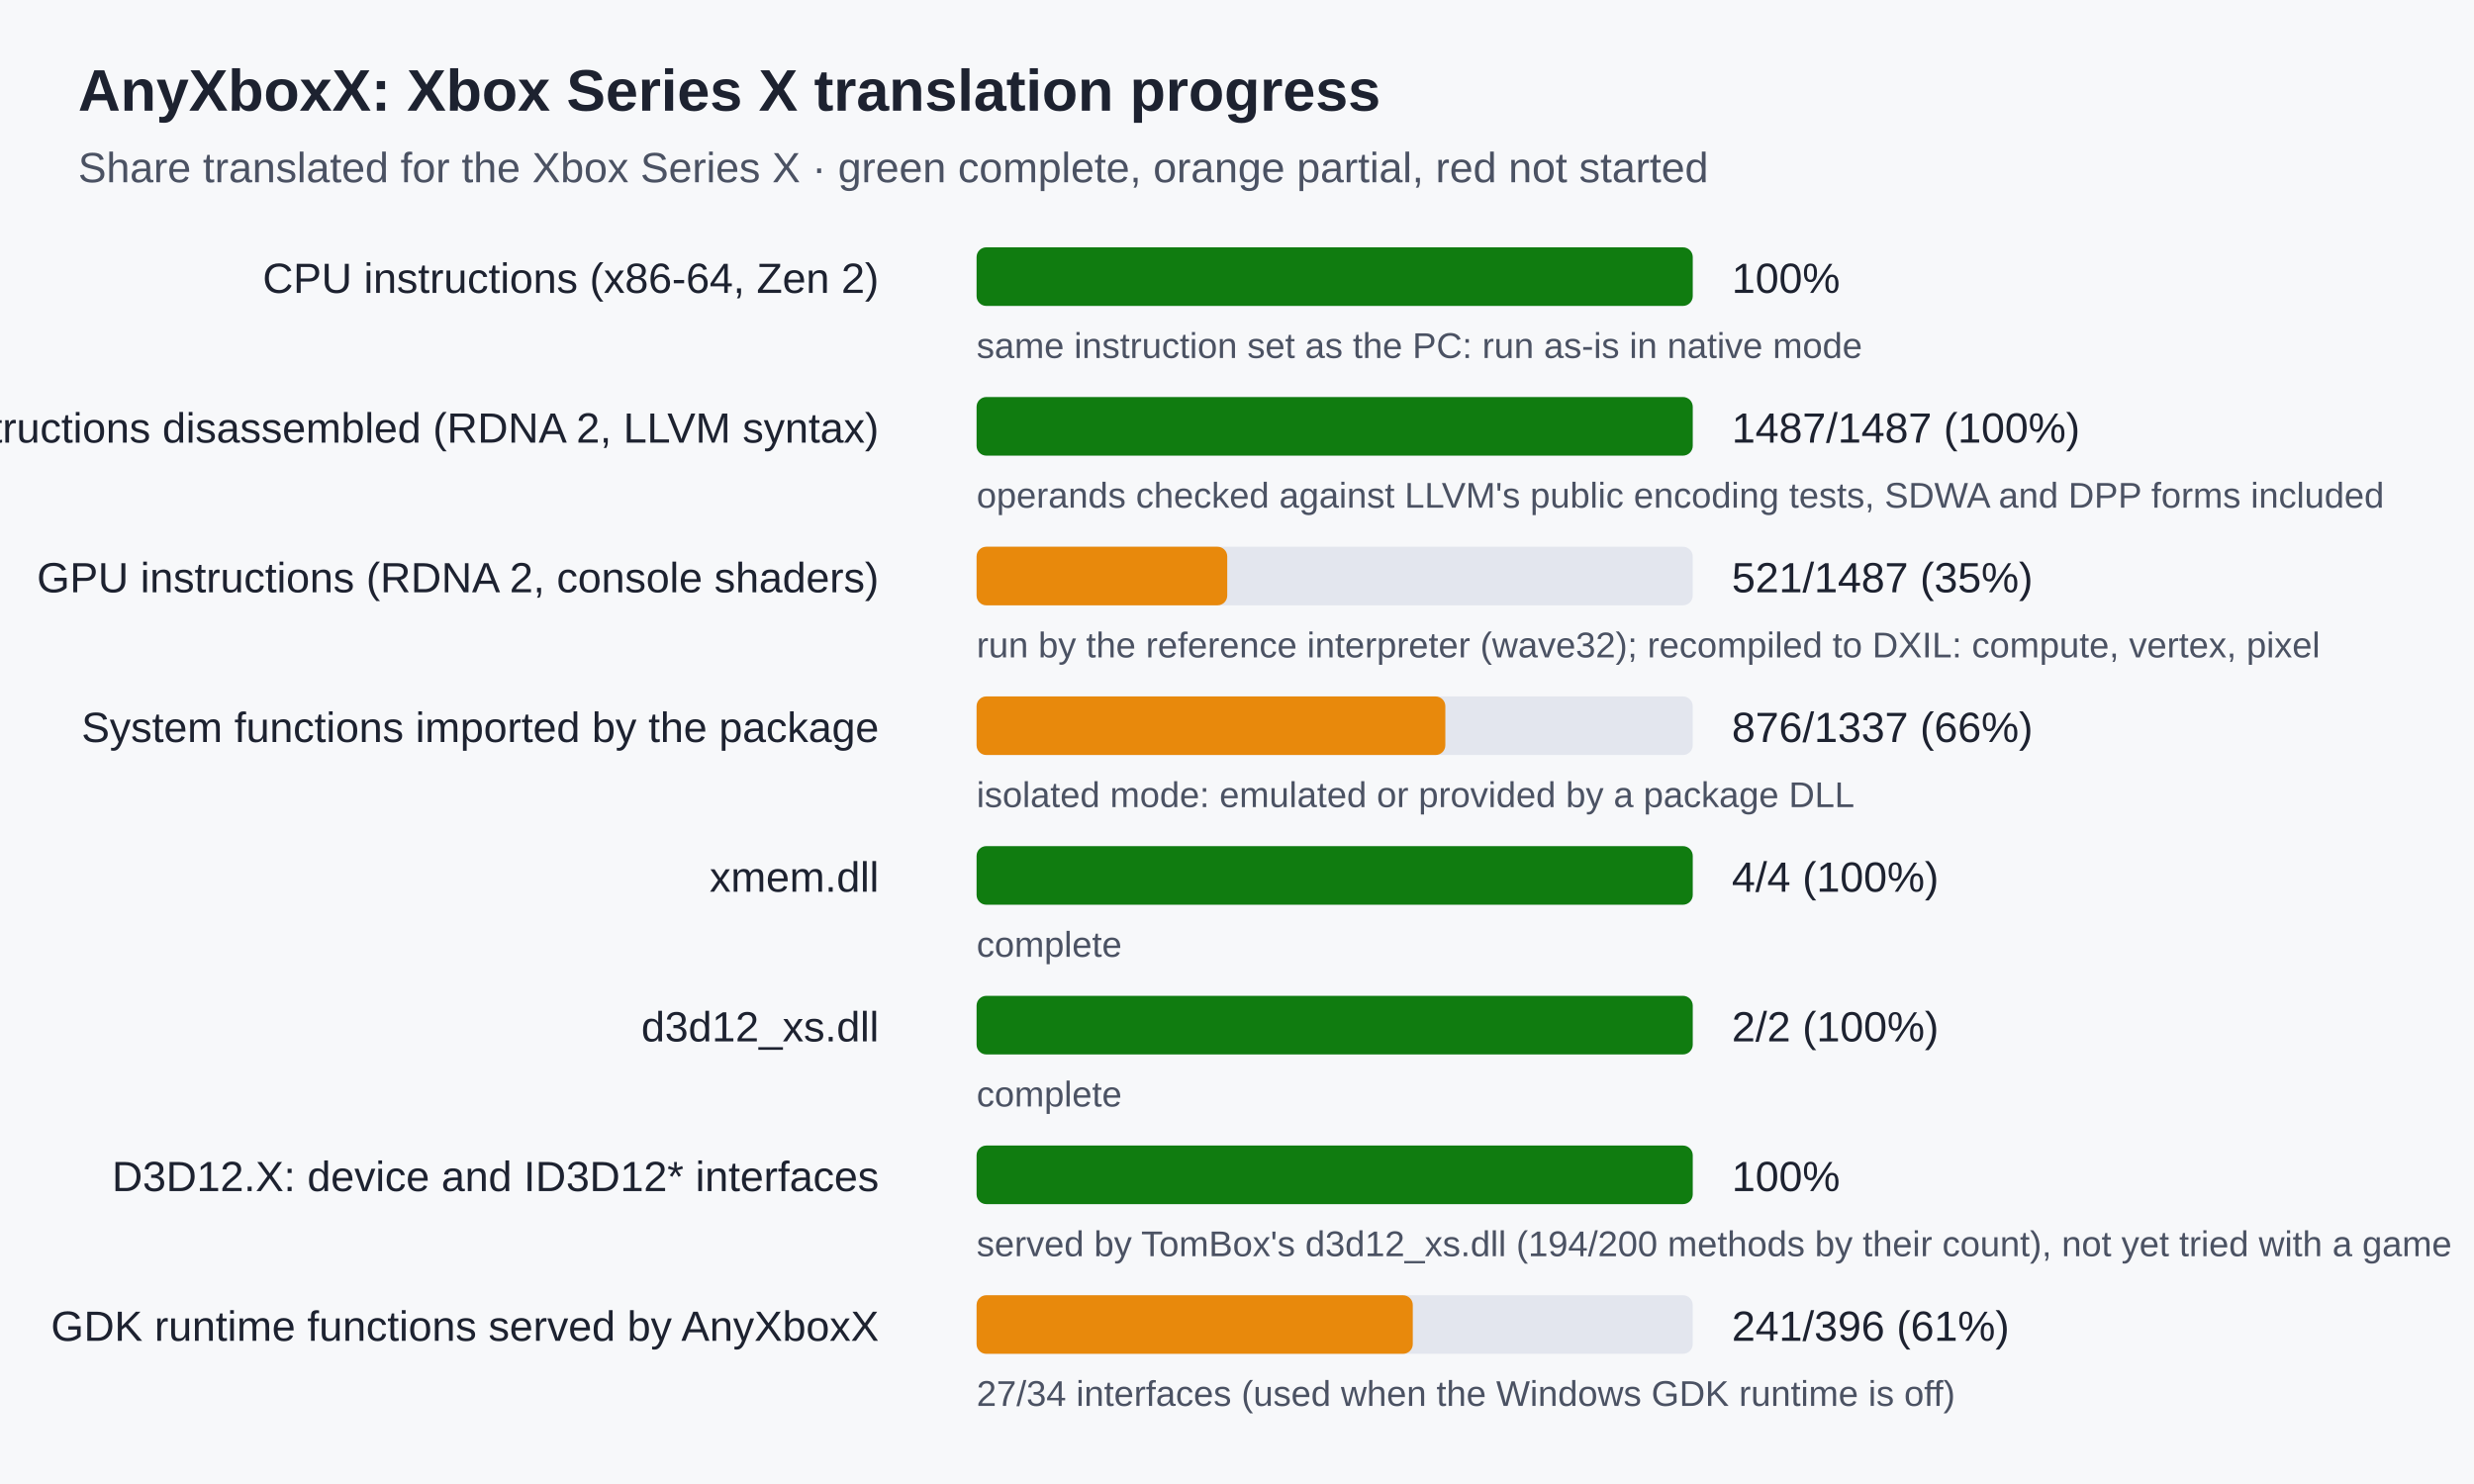
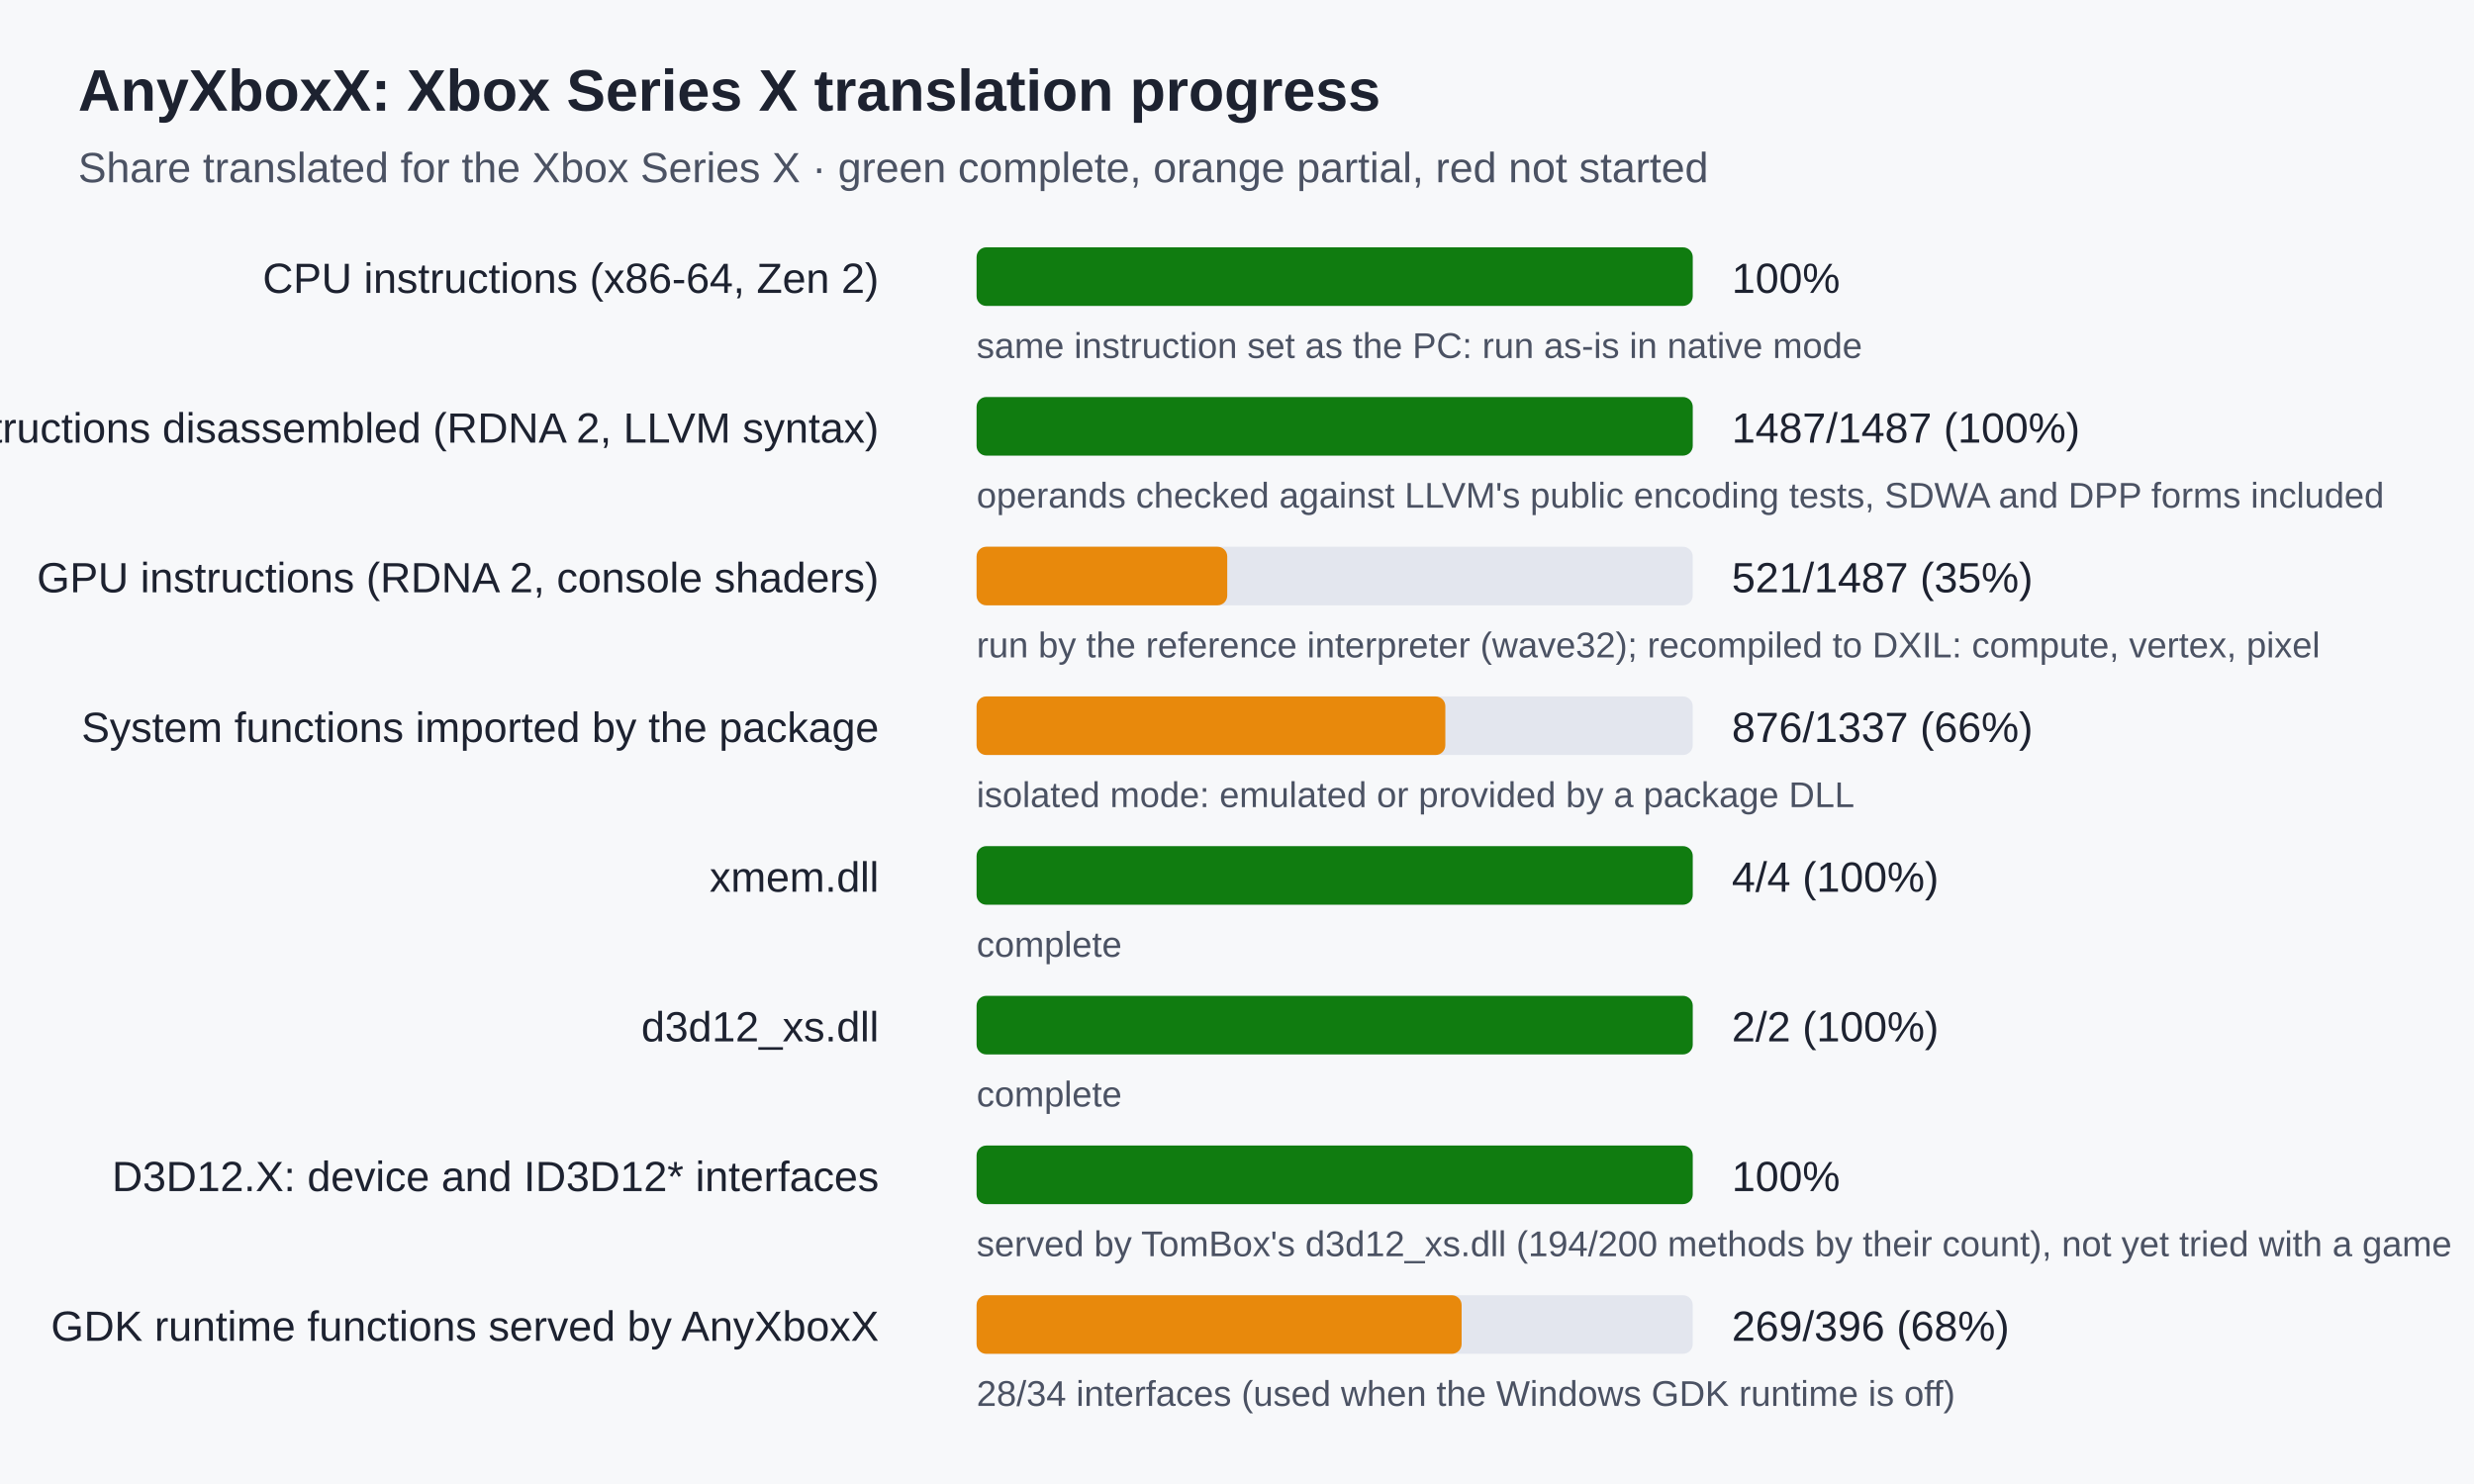
<svg xmlns="http://www.w3.org/2000/svg" width="760" height="456" viewBox="0 0 760 456" font-family="Segoe UI, Arial, sans-serif" font-size="13">
  <rect width="760" height="456" fill="#f7f8fa" />
  <text x="24" y="34" font-size="18" font-weight="600" fill="#1d2230">AnyXboxX: Xbox Series X translation progress</text>
  <text x="24" y="56" fill="#4b5263">Share translated for the Xbox Series X · green complete, orange partial, red not started</text>
  <text x="270" y="90" text-anchor="end" fill="#1d2230">CPU instructions (x86-64, Zen 2)</text>
  <rect x="300" y="76" width="220" height="18" rx="3" fill="#e3e6ee" />
  <rect x="300" y="76" width="220" height="18" rx="3" fill="#107c10" />
  <text x="532" y="90" fill="#1d2230">100%</text>
  <text x="300" y="110" font-size="11" fill="#4b5263">same instruction set as the PC: run as-is in native mode</text>
  <text x="270" y="136" text-anchor="end" fill="#1d2230">GPU instructions disassembled (RDNA 2, LLVM syntax)</text>
  <rect x="300" y="122" width="220" height="18" rx="3" fill="#e3e6ee" />
  <rect x="300" y="122" width="220" height="18" rx="3" fill="#107c10" />
  <text x="532" y="136" fill="#1d2230">1487/1487 (100%)</text>
  <text x="300" y="156" font-size="11" fill="#4b5263">operands checked against LLVM's public encoding tests, SDWA and DPP forms included</text>
  <text x="270" y="182" text-anchor="end" fill="#1d2230">GPU instructions (RDNA 2, console shaders)</text>
  <rect x="300" y="168" width="220" height="18" rx="3" fill="#e3e6ee" />
  <rect x="300" y="168" width="77" height="18" rx="3" fill="#e8890c" />
  <text x="532" y="182" fill="#1d2230">521/1487 (35%)</text>
  <text x="300" y="202" font-size="11" fill="#4b5263">run by the reference interpreter (wave32); recompiled to DXIL: compute, vertex, pixel</text>
  <text x="270" y="228" text-anchor="end" fill="#1d2230">System functions imported by the package</text>
  <rect x="300" y="214" width="220" height="18" rx="3" fill="#e3e6ee" />
  <rect x="300" y="214" width="144" height="18" rx="3" fill="#e8890c" />
  <text x="532" y="228" fill="#1d2230">876/1337 (66%)</text>
  <text x="300" y="248" font-size="11" fill="#4b5263">isolated mode: emulated or provided by a package DLL</text>
  <text x="270" y="274" text-anchor="end" fill="#1d2230">xmem.dll</text>
  <rect x="300" y="260" width="220" height="18" rx="3" fill="#e3e6ee" />
  <rect x="300" y="260" width="220" height="18" rx="3" fill="#107c10" />
  <text x="532" y="274" fill="#1d2230">4/4 (100%)</text>
  <text x="300" y="294" font-size="11" fill="#4b5263">complete</text>
  <text x="270" y="320" text-anchor="end" fill="#1d2230">d3d12_xs.dll</text>
  <rect x="300" y="306" width="220" height="18" rx="3" fill="#e3e6ee" />
  <rect x="300" y="306" width="220" height="18" rx="3" fill="#107c10" />
  <text x="532" y="320" fill="#1d2230">2/2 (100%)</text>
  <text x="300" y="340" font-size="11" fill="#4b5263">complete</text>
  <text x="270" y="366" text-anchor="end" fill="#1d2230">D3D12.X: device and ID3D12* interfaces</text>
  <rect x="300" y="352" width="220" height="18" rx="3" fill="#e3e6ee" />
  <rect x="300" y="352" width="220" height="18" rx="3" fill="#107c10" />
  <text x="532" y="366" fill="#1d2230">100%</text>
  <text x="300" y="386" font-size="11" fill="#4b5263">served by TomBox's d3d12_xs.dll (194/200 methods by their count), not yet tried with a game</text>
  <text x="270" y="412" text-anchor="end" fill="#1d2230">GDK runtime functions served by AnyXboxX</text>
  <rect x="300" y="398" width="220" height="18" rx="3" fill="#e3e6ee" />
-   <rect x="300" y="398" width="134" height="18" rx="3" fill="#e8890c" />
-   <text x="532" y="412" fill="#1d2230">241/396 (61%)</text>
-   <text x="300" y="432" font-size="11" fill="#4b5263">27/34 interfaces (used when the Windows GDK runtime is off)</text>
+   <rect x="300" y="398" width="149" height="18" rx="3" fill="#e8890c" />
+   <text x="532" y="412" fill="#1d2230">269/396 (68%)</text>
+   <text x="300" y="432" font-size="11" fill="#4b5263">28/34 interfaces (used when the Windows GDK runtime is off)</text>
</svg>
